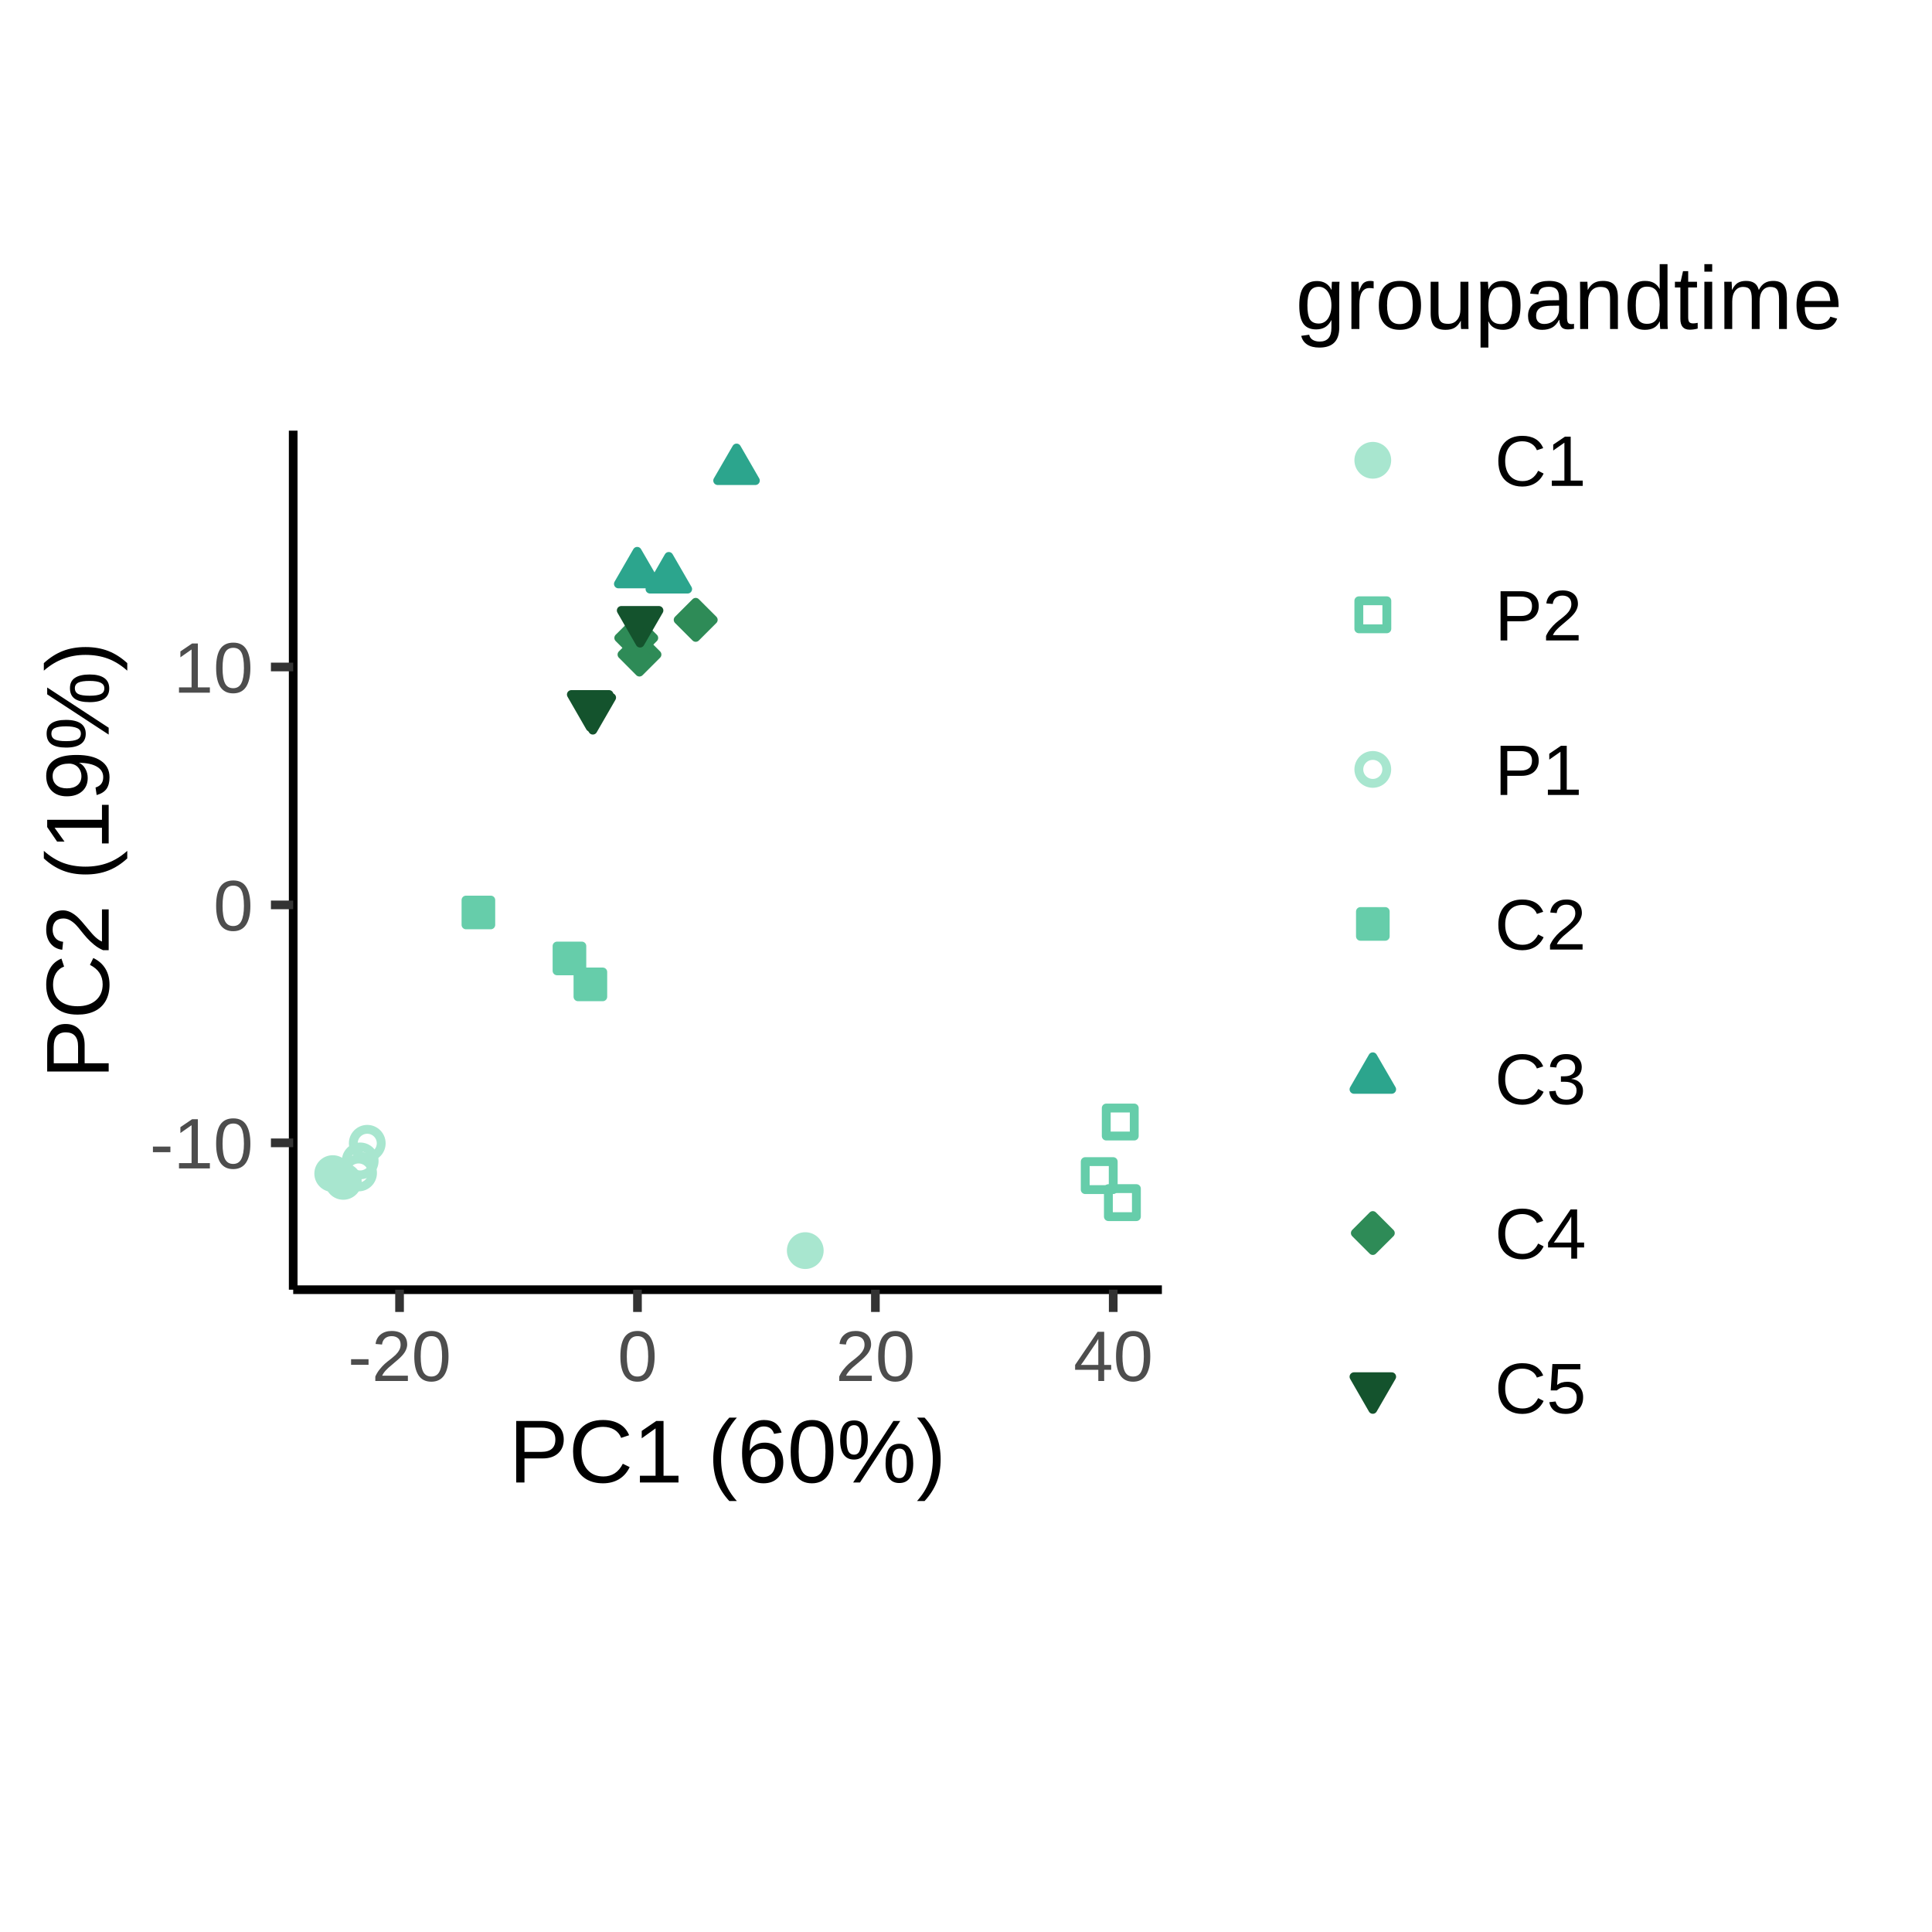
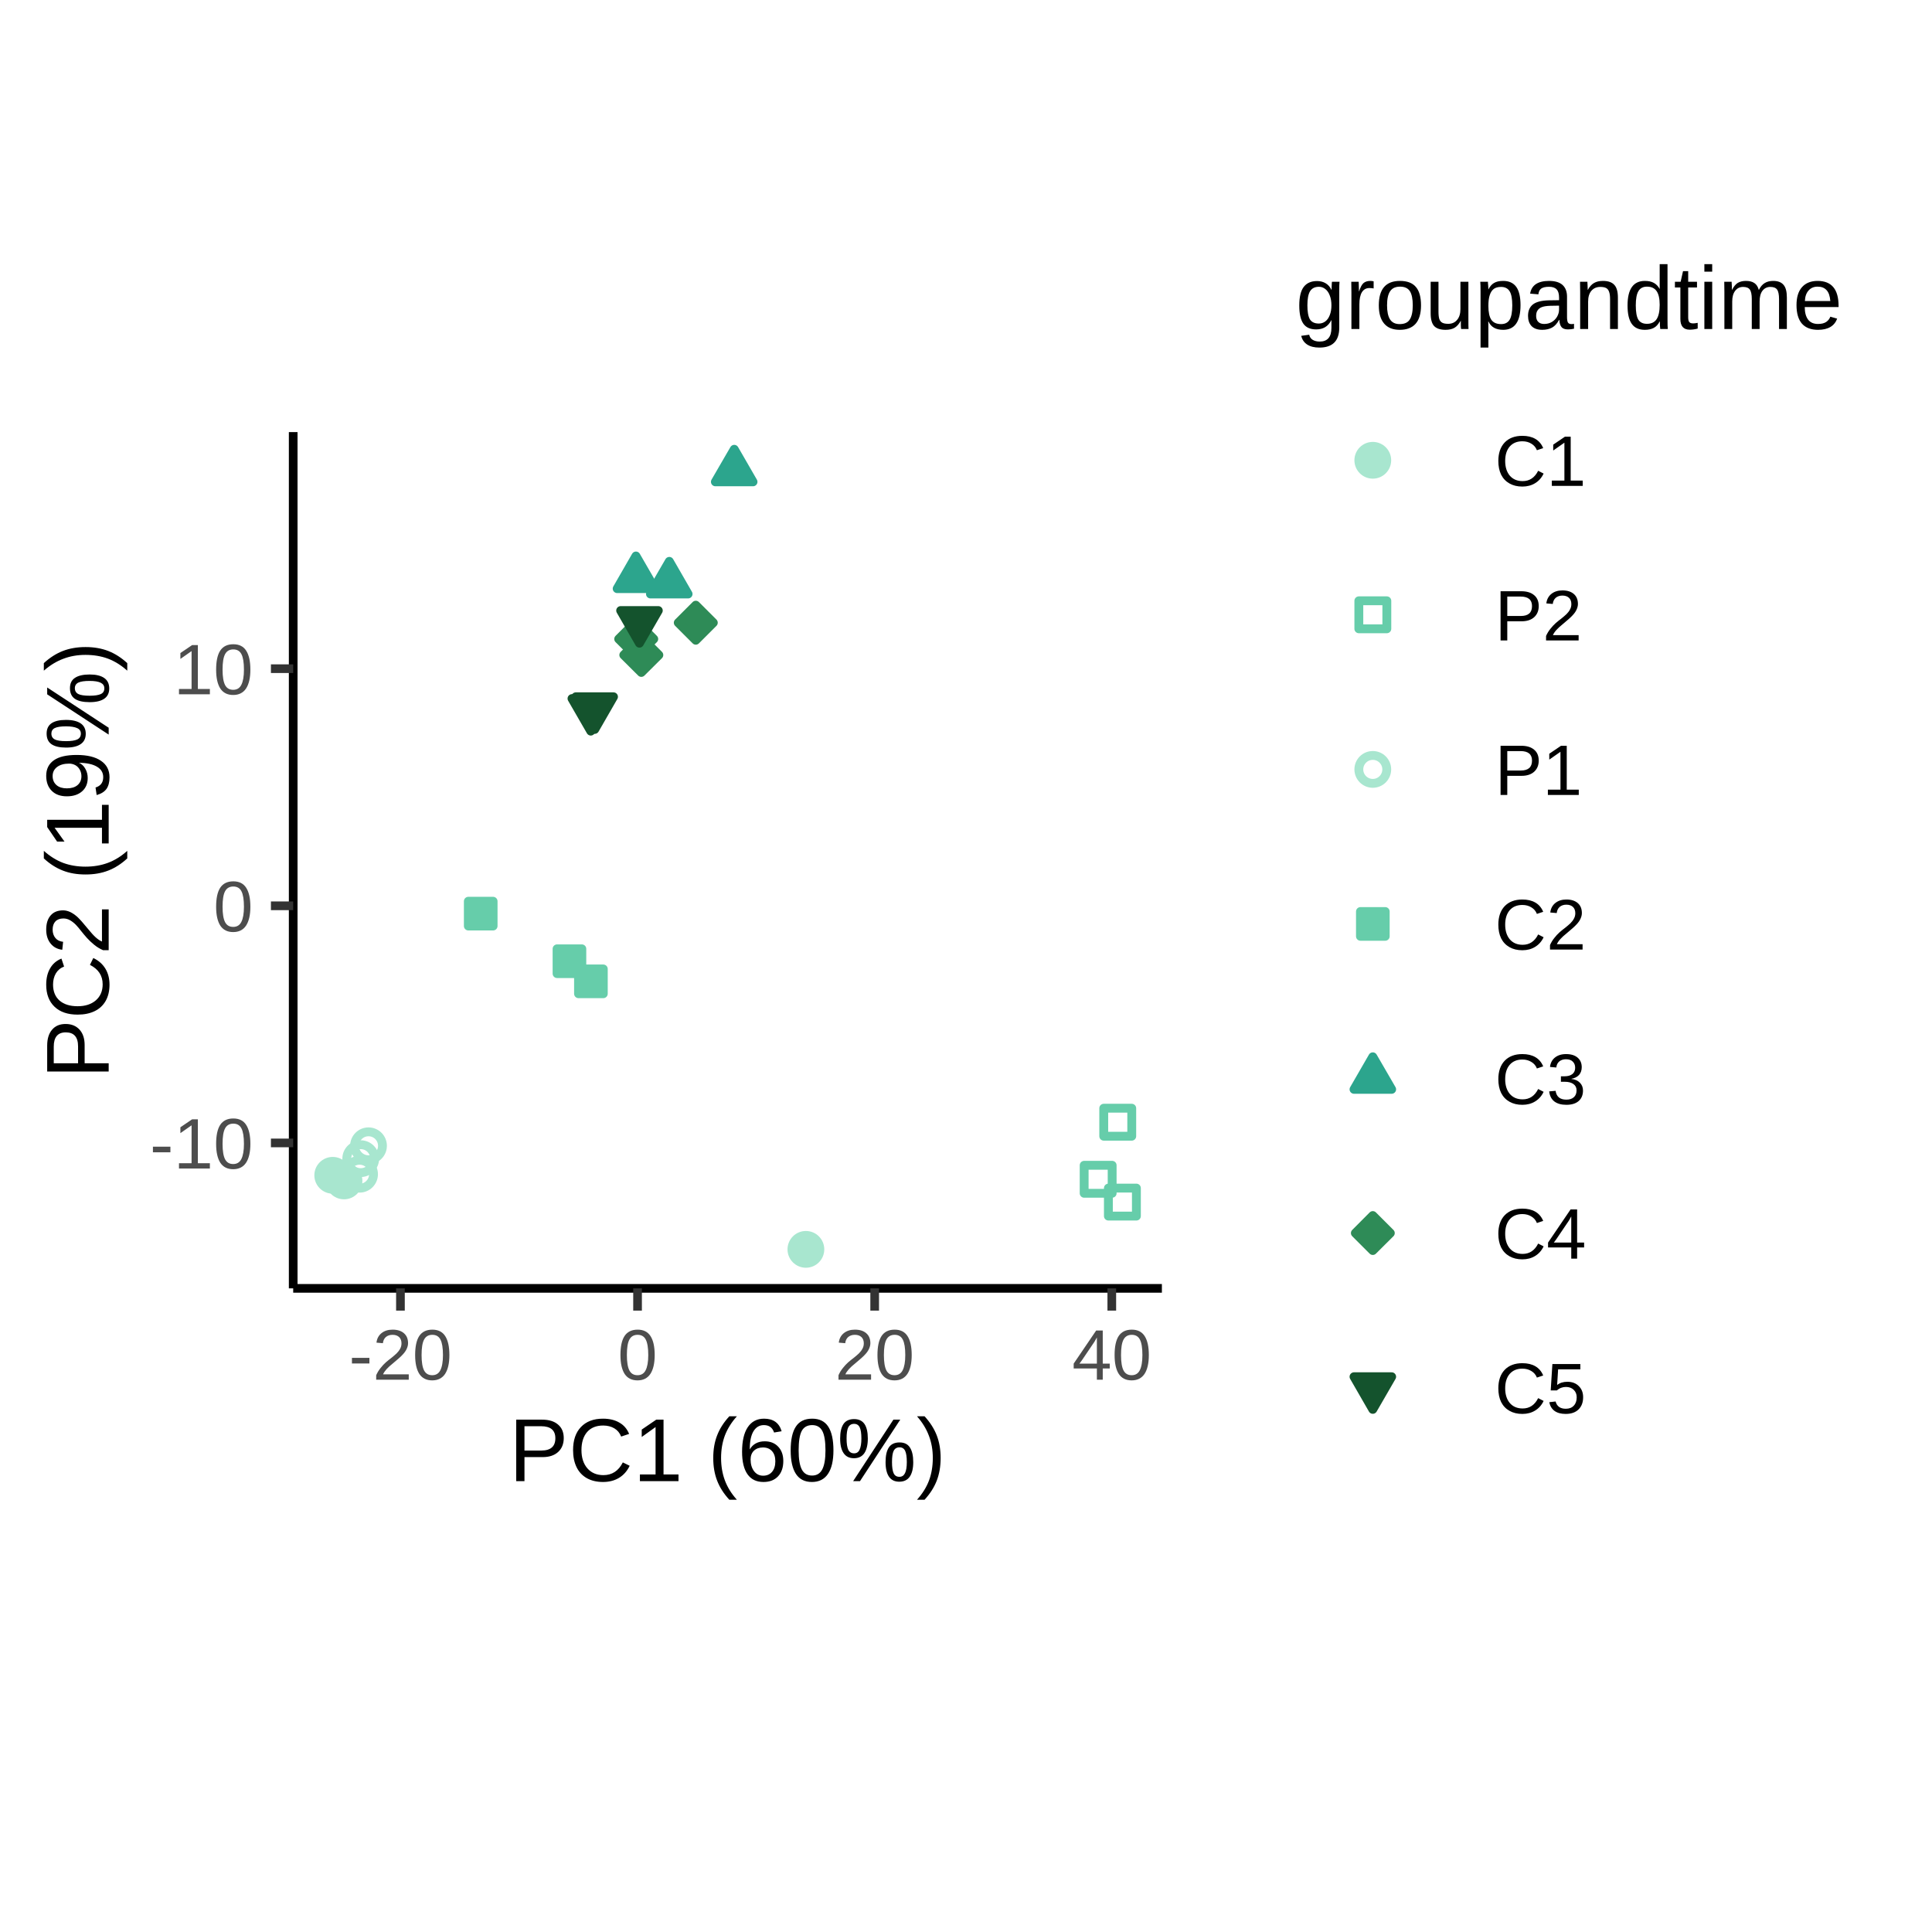
<svg xmlns="http://www.w3.org/2000/svg" class="svglite" width="216.00pt" height="216.00pt" viewBox="0 0 216.00 216.00">
  <defs>
    <style type="text/css">
    .svglite line, .svglite polyline, .svglite polygon, .svglite path, .svglite rect, .svglite circle {
      fill: none;
      stroke: #000000;
      stroke-linecap: round;
      stroke-linejoin: round;
      stroke-miterlimit: 10.00;
    }
    .svglite text {
      white-space: pre;
    }
  </style>
  </defs>
  <rect width="100%" height="100%" style="stroke: none; fill: #FFFFFF;" />
  <defs>
    <clipPath id="cpMC4wMHwyMTYuMDB8MC4wMHwyMTYuMDA=">
      <rect x="0.00" y="0.00" width="216.00" height="216.00" />
    </clipPath>
  </defs>
  <g clip-path="url(#cpMC4wMHwyMTYuMDB8MC4wMHwyMTYuMDA=)">
</g>
  <defs>
-     <clipPath id="cpMC4wMHwyMTYuMDB8NDMuMTd8MTcyLjgz">
-       <rect x="0.00" y="43.17" width="216.00" height="129.65" />
+     <clipPath id="cpMC4wMHwyMTYuMDB8NDMuMzN8MTcyLjY3">
+       <rect x="0.00" y="43.33" width="216.00" height="129.35" />
    </clipPath>
  </defs>
-   <g clip-path="url(#cpMC4wMHwyMTYuMDB8NDMuMTd8MTcyLjgz)">
-     <rect x="-0" y="43.17" width="216.00" height="129.65" style="stroke-width: 0.97; stroke: #FFFFFF; fill: #FFFFFF;" />
+   <g clip-path="url(#cpMC4wMHwyMTYuMDB8NDMuMzN8MTcyLjY3)">
+     <rect x="-0" y="43.33" width="216.00" height="129.35" style="stroke-width: 0.97; stroke: #FFFFFF; fill: #FFFFFF;" />
  </g>
  <g clip-path="url(#cpMC4wMHwyMTYuMDB8MC4wMHwyMTYuMDA=)">
</g>
  <defs>
-     <clipPath id="cpMzIuNzh8MTI5LjkwfDQ4LjE1fDE0NC4xOQ==">
-       <rect x="32.78" y="48.15" width="97.12" height="96.04" />
+     <clipPath id="cpMzIuNzh8MTI5LjkwfDQ4LjMxfDE0NC4wNA==">
+       <rect x="32.78" y="48.31" width="97.12" height="95.73" />
    </clipPath>
  </defs>
-   <g clip-path="url(#cpMzIuNzh8MTI5LjkwfDQ4LjE1fDE0NC4xOQ==)">
-     <rect x="32.78" y="48.15" width="97.12" height="96.04" style="stroke-width: 0.97; stroke: none; fill: #FFFFFF;" />
-     <circle cx="37.20" cy="131.21" r="1.56" style="stroke-width: 0.99; stroke: #A8E6CF; fill: #A8E6CF;" />
-     <circle cx="38.38" cy="132.08" r="1.56" style="stroke-width: 0.99; stroke: #A8E6CF; fill: #A8E6CF;" />
-     <circle cx="90.03" cy="139.82" r="1.56" style="stroke-width: 0.99; stroke: #A8E6CF; fill: #A8E6CF;" />
-     <rect x="52.10" y="100.63" width="2.77" height="2.77" style="stroke-width: 0.99; stroke: #66CDAA; fill: #66CDAA;" />
-     <rect x="62.28" y="105.77" width="2.77" height="2.77" style="stroke-width: 0.99; stroke: #66CDAA; fill: #66CDAA;" />
-     <rect x="64.62" y="108.67" width="2.77" height="2.77" style="stroke-width: 0.99; stroke: #66CDAA; fill: #66CDAA;" />
-     <polygon points="74.77,62.21 76.88,65.86 72.67,65.86 " style="stroke-width: 0.99; stroke: #2CA58D; fill: #2CA58D;" />
-     <polygon points="71.24,61.64 73.35,65.28 69.14,65.28 " style="stroke-width: 0.99; stroke: #2CA58D; fill: #2CA58D;" />
-     <polygon points="82.35,50.09 84.45,53.73 80.24,53.73 " style="stroke-width: 0.99; stroke: #2CA58D; fill: #2CA58D;" />
-     <polygon points="71.49,75.14 73.45,73.18 71.49,71.22 69.54,73.18 " style="stroke-width: 0.99; stroke: #2E8B57; fill: #2E8B57;" />
-     <polygon points="71.14,73.28 73.09,71.32 71.14,69.37 69.18,71.32 " style="stroke-width: 0.99; stroke: #2E8B57; fill: #2E8B57;" />
-     <polygon points="77.78,71.26 79.74,69.30 77.78,67.34 75.82,69.30 " style="stroke-width: 0.99; stroke: #2E8B57; fill: #2E8B57;" />
-     <polygon points="66.28,81.63 68.38,77.99 64.17,77.99 " style="stroke-width: 0.99; stroke: #14532D; fill: #14532D;" />
-     <polygon points="71.56,71.90 73.67,68.25 69.46,68.25 " style="stroke-width: 0.99; stroke: #14532D; fill: #14532D;" />
-     <polygon points="65.98,81.30 68.09,77.65 63.88,77.65 " style="stroke-width: 0.99; stroke: #14532D; fill: #14532D;" />
-     <circle cx="40.09" cy="131.14" r="1.56" style="stroke-width: 0.99; stroke: #A8E6CF;" />
-     <circle cx="41.06" cy="127.82" r="1.56" style="stroke-width: 0.99; stroke: #A8E6CF;" />
-     <circle cx="40.27" cy="129.79" r="1.56" style="stroke-width: 0.99; stroke: #A8E6CF;" />
-     <rect x="121.33" y="129.87" width="3.13" height="3.13" style="stroke-width: 0.99; stroke: #66CDAA;" />
-     <rect x="123.92" y="132.89" width="3.13" height="3.13" style="stroke-width: 0.99; stroke: #66CDAA;" />
-     <rect x="123.68" y="123.88" width="3.13" height="3.13" style="stroke-width: 0.99; stroke: #66CDAA;" />
+   <g clip-path="url(#cpMzIuNzh8MTI5LjkwfDQ4LjMxfDE0NC4wNA==)">
+     <rect x="32.78" y="48.31" width="97.12" height="95.73" style="stroke-width: 0.97; stroke: none; fill: #FFFFFF;" />
+     <circle cx="37.20" cy="131.40" r="1.56" style="stroke-width: 0.99; stroke: #A8E6CF; fill: #A8E6CF;" />
+     <circle cx="38.46" cy="132.03" r="1.56" style="stroke-width: 0.99; stroke: #A8E6CF; fill: #A8E6CF;" />
+     <circle cx="90.10" cy="139.68" r="1.56" style="stroke-width: 0.99; stroke: #A8E6CF; fill: #A8E6CF;" />
+     <rect x="52.36" y="100.76" width="2.77" height="2.77" style="stroke-width: 0.99; stroke: #66CDAA; fill: #66CDAA;" />
+     <rect x="62.28" y="106.08" width="2.77" height="2.77" style="stroke-width: 0.99; stroke: #66CDAA; fill: #66CDAA;" />
+     <rect x="64.68" y="108.33" width="2.77" height="2.77" style="stroke-width: 0.99; stroke: #66CDAA; fill: #66CDAA;" />
+     <polygon points="74.83,62.76 76.93,66.41 72.72,66.41 " style="stroke-width: 0.99; stroke: #2CA58D; fill: #2CA58D;" />
+     <polygon points="71.10,62.16 73.21,65.81 69.00,65.81 " style="stroke-width: 0.99; stroke: #2CA58D; fill: #2CA58D;" />
+     <polygon points="82.09,50.23 84.19,53.87 79.98,53.87 " style="stroke-width: 0.99; stroke: #2CA58D; fill: #2CA58D;" />
+     <polygon points="71.70,75.18 73.66,73.23 71.70,71.27 69.74,73.23 " style="stroke-width: 0.99; stroke: #2E8B57; fill: #2E8B57;" />
+     <polygon points="71.13,73.40 73.09,71.44 71.13,69.48 69.17,71.44 " style="stroke-width: 0.99; stroke: #2E8B57; fill: #2E8B57;" />
+     <polygon points="77.79,71.58 79.75,69.62 77.79,67.66 75.83,69.62 " style="stroke-width: 0.99; stroke: #2E8B57; fill: #2E8B57;" />
+     <polygon points="66.49,81.55 68.59,77.90 64.38,77.90 " style="stroke-width: 0.99; stroke: #14532D; fill: #14532D;" />
+     <polygon points="71.49,71.91 73.60,68.26 69.39,68.26 " style="stroke-width: 0.99; stroke: #14532D; fill: #14532D;" />
+     <polygon points="66.05,81.74 68.16,78.10 63.95,78.10 " style="stroke-width: 0.99; stroke: #14532D; fill: #14532D;" />
+     <circle cx="40.20" cy="131.28" r="1.56" style="stroke-width: 0.99; stroke: #A8E6CF;" />
+     <circle cx="41.20" cy="128.10" r="1.56" style="stroke-width: 0.99; stroke: #A8E6CF;" />
+     <circle cx="40.33" cy="129.54" r="1.56" style="stroke-width: 0.99; stroke: #A8E6CF;" />
+     <rect x="121.21" y="130.28" width="3.13" height="3.13" style="stroke-width: 0.99; stroke: #66CDAA;" />
+     <rect x="123.92" y="132.83" width="3.13" height="3.13" style="stroke-width: 0.99; stroke: #66CDAA;" />
+     <rect x="123.40" y="123.90" width="3.13" height="3.13" style="stroke-width: 0.99; stroke: #66CDAA;" />
  </g>
  <g clip-path="url(#cpMC4wMHwyMTYuMDB8MC4wMHwyMTYuMDA=)">
-     <polyline points="32.78,144.19 32.78,48.15 " style="stroke-width: 0.97; stroke-linecap: butt;" />
-     <text x="28.30" y="130.63" text-anchor="end" style="font-size: 8.00px;fill: #4D4D4D; font-family: &quot;Arial&quot;;" textLength="11.56px" lengthAdjust="spacingAndGlyphs">-10</text>
-     <text x="28.30" y="104.03" text-anchor="end" style="font-size: 8.00px;fill: #4D4D4D; font-family: &quot;Arial&quot;;" textLength="4.45px" lengthAdjust="spacingAndGlyphs">0</text>
-     <text x="28.30" y="77.44" text-anchor="end" style="font-size: 8.00px;fill: #4D4D4D; font-family: &quot;Arial&quot;;" textLength="8.90px" lengthAdjust="spacingAndGlyphs">10</text>
-     <polyline points="30.29,127.77 32.78,127.77 " style="stroke-width: 0.97; stroke: #333333; stroke-linecap: butt;" />
-     <polyline points="30.29,101.17 32.78,101.17 " style="stroke-width: 0.97; stroke: #333333; stroke-linecap: butt;" />
-     <polyline points="30.29,74.57 32.78,74.57 " style="stroke-width: 0.97; stroke: #333333; stroke-linecap: butt;" />
-     <polyline points="32.78,144.19 129.90,144.19 " style="stroke-width: 0.97; stroke-linecap: butt;" />
-     <polyline points="44.67,146.68 44.67,144.19 " style="stroke-width: 0.97; stroke: #333333; stroke-linecap: butt;" />
-     <polyline points="71.27,146.68 71.27,144.19 " style="stroke-width: 0.97; stroke: #333333; stroke-linecap: butt;" />
-     <polyline points="97.87,146.68 97.87,144.19 " style="stroke-width: 0.97; stroke: #333333; stroke-linecap: butt;" />
-     <polyline points="124.46,146.68 124.46,144.19 " style="stroke-width: 0.97; stroke: #333333; stroke-linecap: butt;" />
-     <text x="44.67" y="154.40" text-anchor="middle" style="font-size: 8.00px;fill: #4D4D4D; font-family: &quot;Arial&quot;;" textLength="11.56px" lengthAdjust="spacingAndGlyphs">-20</text>
-     <text x="71.27" y="154.40" text-anchor="middle" style="font-size: 8.00px;fill: #4D4D4D; font-family: &quot;Arial&quot;;" textLength="4.45px" lengthAdjust="spacingAndGlyphs">0</text>
-     <text x="97.87" y="154.40" text-anchor="middle" style="font-size: 8.00px;fill: #4D4D4D; font-family: &quot;Arial&quot;;" textLength="8.90px" lengthAdjust="spacingAndGlyphs">20</text>
-     <text x="124.46" y="154.40" text-anchor="middle" style="font-size: 8.00px;fill: #4D4D4D; font-family: &quot;Arial&quot;;" textLength="8.90px" lengthAdjust="spacingAndGlyphs">40</text>
-     <text x="81.34" y="165.74" text-anchor="middle" style="font-size: 10.00px; font-family: &quot;Arial&quot;;" textLength="48.92px" lengthAdjust="spacingAndGlyphs">PC1 (60%)</text>
+     <polyline points="32.78,144.04 32.78,48.31 " style="stroke-width: 0.97; stroke-linecap: butt;" />
+     <text x="28.30" y="130.64" text-anchor="end" style="font-size: 8.00px;fill: #4D4D4D; font-family: &quot;Arial&quot;;" textLength="11.56px" lengthAdjust="spacingAndGlyphs">-10</text>
+     <text x="28.30" y="104.13" text-anchor="end" style="font-size: 8.00px;fill: #4D4D4D; font-family: &quot;Arial&quot;;" textLength="4.45px" lengthAdjust="spacingAndGlyphs">0</text>
+     <text x="28.30" y="77.62" text-anchor="end" style="font-size: 8.00px;fill: #4D4D4D; font-family: &quot;Arial&quot;;" textLength="8.90px" lengthAdjust="spacingAndGlyphs">10</text>
+     <polyline points="30.29,127.78 32.78,127.78 " style="stroke-width: 0.97; stroke: #333333; stroke-linecap: butt;" />
+     <polyline points="30.29,101.27 32.78,101.27 " style="stroke-width: 0.97; stroke: #333333; stroke-linecap: butt;" />
+     <polyline points="30.29,74.76 32.78,74.76 " style="stroke-width: 0.97; stroke: #333333; stroke-linecap: butt;" />
+     <polyline points="32.78,144.04 129.90,144.04 " style="stroke-width: 0.97; stroke-linecap: butt;" />
+     <polyline points="44.77,146.53 44.77,144.04 " style="stroke-width: 0.97; stroke: #333333; stroke-linecap: butt;" />
+     <polyline points="71.28,146.53 71.28,144.04 " style="stroke-width: 0.97; stroke: #333333; stroke-linecap: butt;" />
+     <polyline points="97.79,146.53 97.79,144.04 " style="stroke-width: 0.97; stroke: #333333; stroke-linecap: butt;" />
+     <polyline points="124.30,146.53 124.30,144.04 " style="stroke-width: 0.97; stroke: #333333; stroke-linecap: butt;" />
+     <text x="44.77" y="154.25" text-anchor="middle" style="font-size: 8.00px;fill: #4D4D4D; font-family: &quot;Arial&quot;;" textLength="11.56px" lengthAdjust="spacingAndGlyphs">-20</text>
+     <text x="71.28" y="154.25" text-anchor="middle" style="font-size: 8.00px;fill: #4D4D4D; font-family: &quot;Arial&quot;;" textLength="4.45px" lengthAdjust="spacingAndGlyphs">0</text>
+     <text x="97.79" y="154.25" text-anchor="middle" style="font-size: 8.00px;fill: #4D4D4D; font-family: &quot;Arial&quot;;" textLength="8.90px" lengthAdjust="spacingAndGlyphs">20</text>
+     <text x="124.30" y="154.25" text-anchor="middle" style="font-size: 8.00px;fill: #4D4D4D; font-family: &quot;Arial&quot;;" textLength="8.90px" lengthAdjust="spacingAndGlyphs">40</text>
+     <text x="81.34" y="165.59" text-anchor="middle" style="font-size: 10.00px; font-family: &quot;Arial&quot;;" textLength="48.92px" lengthAdjust="spacingAndGlyphs">PC1 (60%)</text>
    <text transform="translate(12.15,96.17) rotate(-90)" text-anchor="middle" style="font-size: 10.00px; font-family: &quot;Arial&quot;;" textLength="48.92px" lengthAdjust="spacingAndGlyphs">PC2 (19%)</text>
    <rect x="139.86" y="23.59" width="71.16" height="145.17" style="stroke-width: 0.97; stroke: none; fill: #FFFFFF;" />
    <text x="144.84" y="36.78" style="font-size: 10.00px; font-family: &quot;Arial&quot;;" textLength="61.19px" lengthAdjust="spacingAndGlyphs">groupandtime</text>
    <circle cx="153.48" cy="51.46" r="1.56" style="stroke-width: 0.99; stroke: #A8E6CF; fill: #A8E6CF;" />
    <rect x="151.92" y="67.17" width="3.13" height="3.13" style="stroke-width: 0.99; stroke: #66CDAA;" />
    <circle cx="153.48" cy="86.02" r="1.56" style="stroke-width: 0.99; stroke: #A8E6CF;" />
    <rect x="152.10" y="101.91" width="2.77" height="2.77" style="stroke-width: 0.99; stroke: #66CDAA; fill: #66CDAA;" />
    <polygon points="153.48,118.15 155.59,121.79 151.38,121.79 " style="stroke-width: 0.99; stroke: #2CA58D; fill: #2CA58D;" />
    <polygon points="153.48,139.81 155.44,137.86 153.48,135.90 151.53,137.86 " style="stroke-width: 0.99; stroke: #2E8B57; fill: #2E8B57;" />
    <polygon points="153.48,157.57 155.59,153.92 151.38,153.92 " style="stroke-width: 0.99; stroke: #14532D; fill: #14532D;" />
    <text x="167.11" y="54.32" style="font-size: 8.00px; font-family: &quot;Arial&quot;;" textLength="10.22px" lengthAdjust="spacingAndGlyphs">C1</text>
    <text x="167.11" y="71.60" style="font-size: 8.00px; font-family: &quot;Arial&quot;;" textLength="9.78px" lengthAdjust="spacingAndGlyphs">P2</text>
    <text x="167.11" y="88.88" style="font-size: 8.00px; font-family: &quot;Arial&quot;;" textLength="9.78px" lengthAdjust="spacingAndGlyphs">P1</text>
    <text x="167.11" y="106.16" style="font-size: 8.00px; font-family: &quot;Arial&quot;;" textLength="10.22px" lengthAdjust="spacingAndGlyphs">C2</text>
    <text x="167.11" y="123.44" style="font-size: 8.00px; font-family: &quot;Arial&quot;;" textLength="10.22px" lengthAdjust="spacingAndGlyphs">C3</text>
    <text x="167.11" y="140.72" style="font-size: 8.00px; font-family: &quot;Arial&quot;;" textLength="10.22px" lengthAdjust="spacingAndGlyphs">C4</text>
    <text x="167.11" y="158.00" style="font-size: 8.00px; font-family: &quot;Arial&quot;;" textLength="10.22px" lengthAdjust="spacingAndGlyphs">C5</text>
  </g>
</svg>
